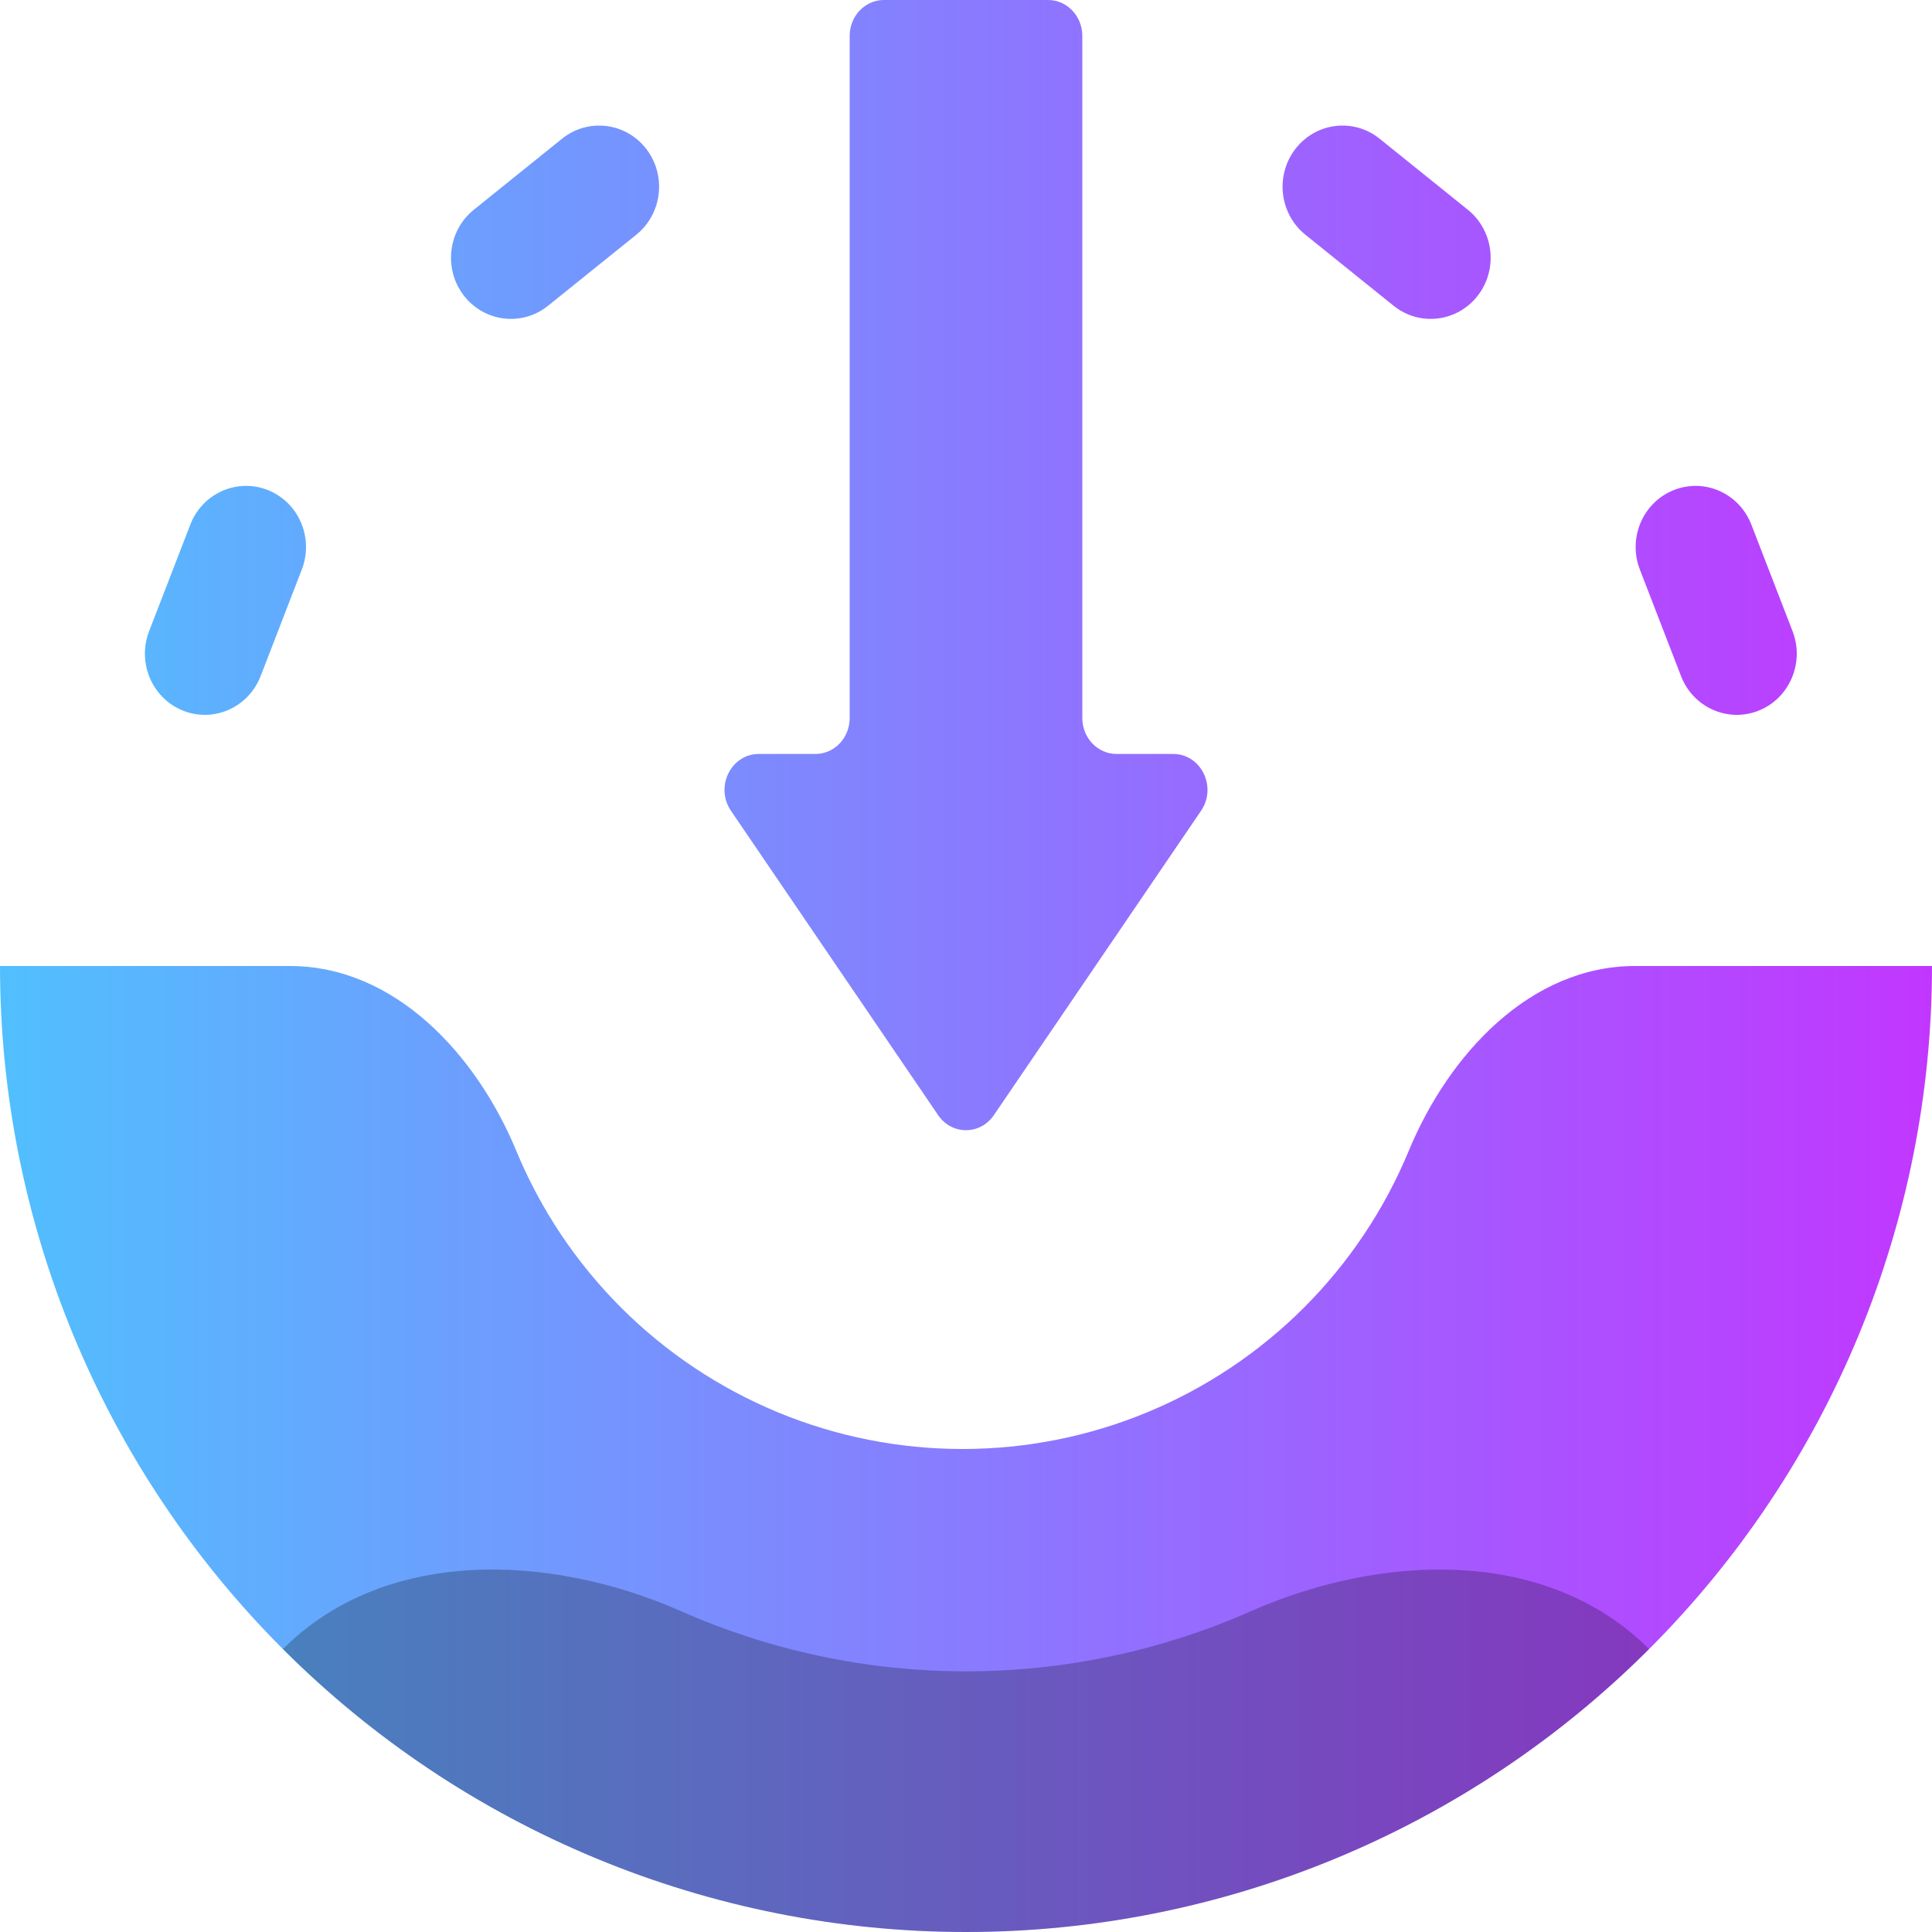
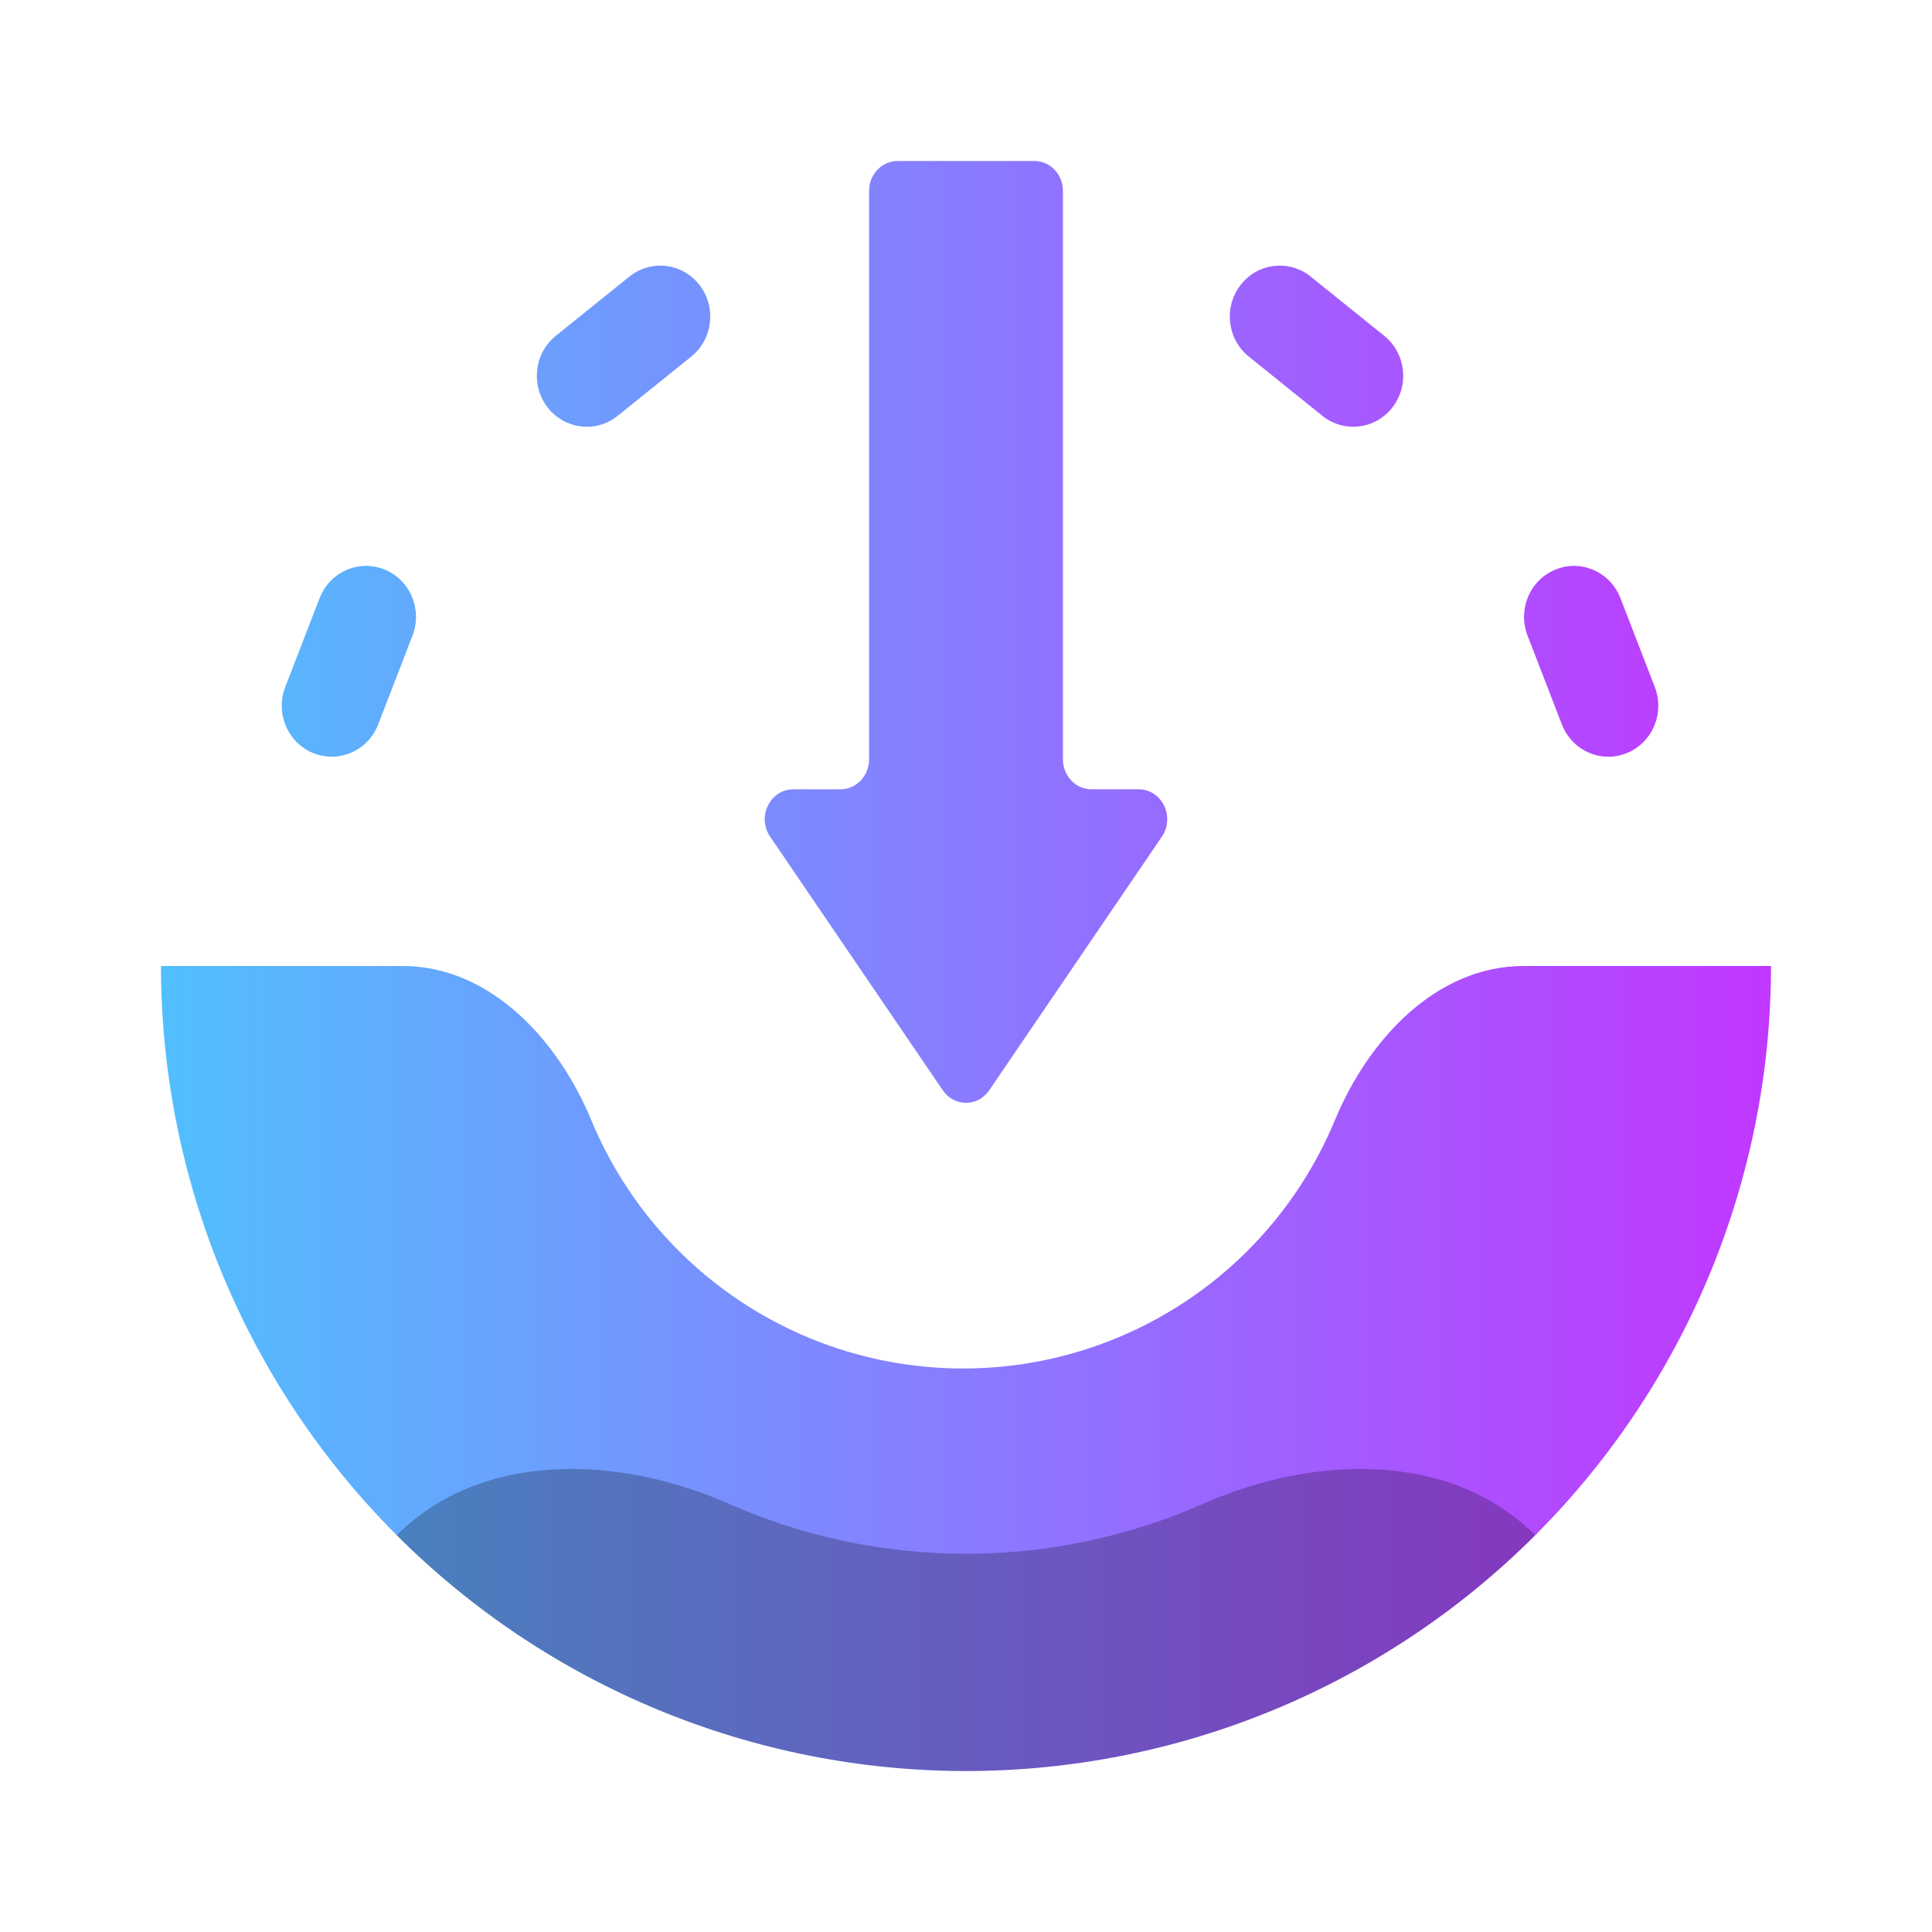
- <svg xmlns="http://www.w3.org/2000/svg" width="48" height="48" viewBox="0 0 48 48" fill="none">
+ <svg xmlns="http://www.w3.org/2000/svg" width="48" height="48" viewBox="-4.8 -4.8 57.6 57.6" fill="none">
  <path fill-rule="evenodd" clip-rule="evenodd" d="M26.89 0.892C26.89 0.399 26.509 0 26.04 0H21.96C21.491 0 21.11 0.399 21.11 0.892V17.84C21.11 18.333 20.729 18.732 20.26 18.732H18.852C18.16 18.732 17.758 19.552 18.16 20.143L23.308 27.706C23.647 28.204 24.353 28.204 24.692 27.706L29.84 20.143C30.242 19.552 29.84 18.732 29.148 18.732H27.74C27.271 18.732 26.89 18.333 26.89 17.84V0.892ZM1.827 33.184C0.621 30.273 0 27.152 0 24H7.201C9.804 24 11.831 26.188 12.827 28.592C13.43 30.048 14.314 31.371 15.428 32.485C16.543 33.6 17.866 34.483 19.322 35.087C20.777 35.69 22.338 36 23.914 36C25.489 36 27.05 35.69 28.506 35.087C29.962 34.483 31.285 33.6 32.399 32.485C33.513 31.371 34.397 30.048 35 28.592C35.996 26.188 38.023 24 40.626 24H48C48 27.152 47.379 30.273 46.173 33.184C44.967 36.096 43.199 38.742 40.971 40.971C38.742 43.199 36.096 44.967 33.184 46.173C30.273 47.379 27.152 48 24 48C20.848 48 17.727 47.379 14.816 46.173C11.904 44.967 9.258 43.199 7.029 40.971C4.801 38.742 3.033 36.096 1.827 33.184ZM11.772 5.211C11.126 5.731 11.016 6.686 11.525 7.345C12.035 8.003 12.971 8.116 13.617 7.596L15.808 5.832C16.454 5.312 16.564 4.357 16.055 3.698C15.545 3.039 14.609 2.927 13.963 3.447L11.772 5.211ZM36.468 5.211C37.114 5.731 37.224 6.686 36.715 7.345C36.205 8.003 35.269 8.116 34.623 7.596L32.432 5.832C31.786 5.312 31.676 4.357 32.185 3.698C32.695 3.039 33.631 2.927 34.277 3.447L36.468 5.211ZM4.543 17.654C3.778 17.346 3.403 16.464 3.704 15.683L4.728 13.034C5.03 12.253 5.895 11.87 6.66 12.178C7.425 12.485 7.8 13.367 7.499 14.148L6.475 16.798C6.173 17.578 5.308 17.962 4.543 17.654ZM44.536 15.683C44.837 16.464 44.462 17.346 43.697 17.654C42.932 17.962 42.067 17.578 41.765 16.798L40.741 14.148C40.44 13.367 40.815 12.485 41.58 12.178C42.345 11.87 43.21 12.253 43.512 13.034L44.536 15.683Z" fill="url(#paint0_linear_38_77)" />
  <path d="M40.97 40.97C36.469 45.471 30.365 48 24 48C17.635 48 11.53 45.471 7.029 40.97V40.97C9.558 38.441 13.649 38.586 16.921 40.03C19.13 41.006 21.538 41.524 24 41.524C26.462 41.524 28.87 41.006 31.079 40.03C34.351 38.586 38.441 38.441 40.97 40.97V40.97Z" fill="black" fill-opacity="0.25" />
  <defs>
    <linearGradient id="paint0_linear_38_77" x1="50.062" y1="23.014" x2="-1.681" y2="23.014" gradientUnits="userSpaceOnUse">
      <stop stop-color="#C631FF" />
      <stop offset="1" stop-color="#4DC4FE" />
    </linearGradient>
  </defs>
</svg>
